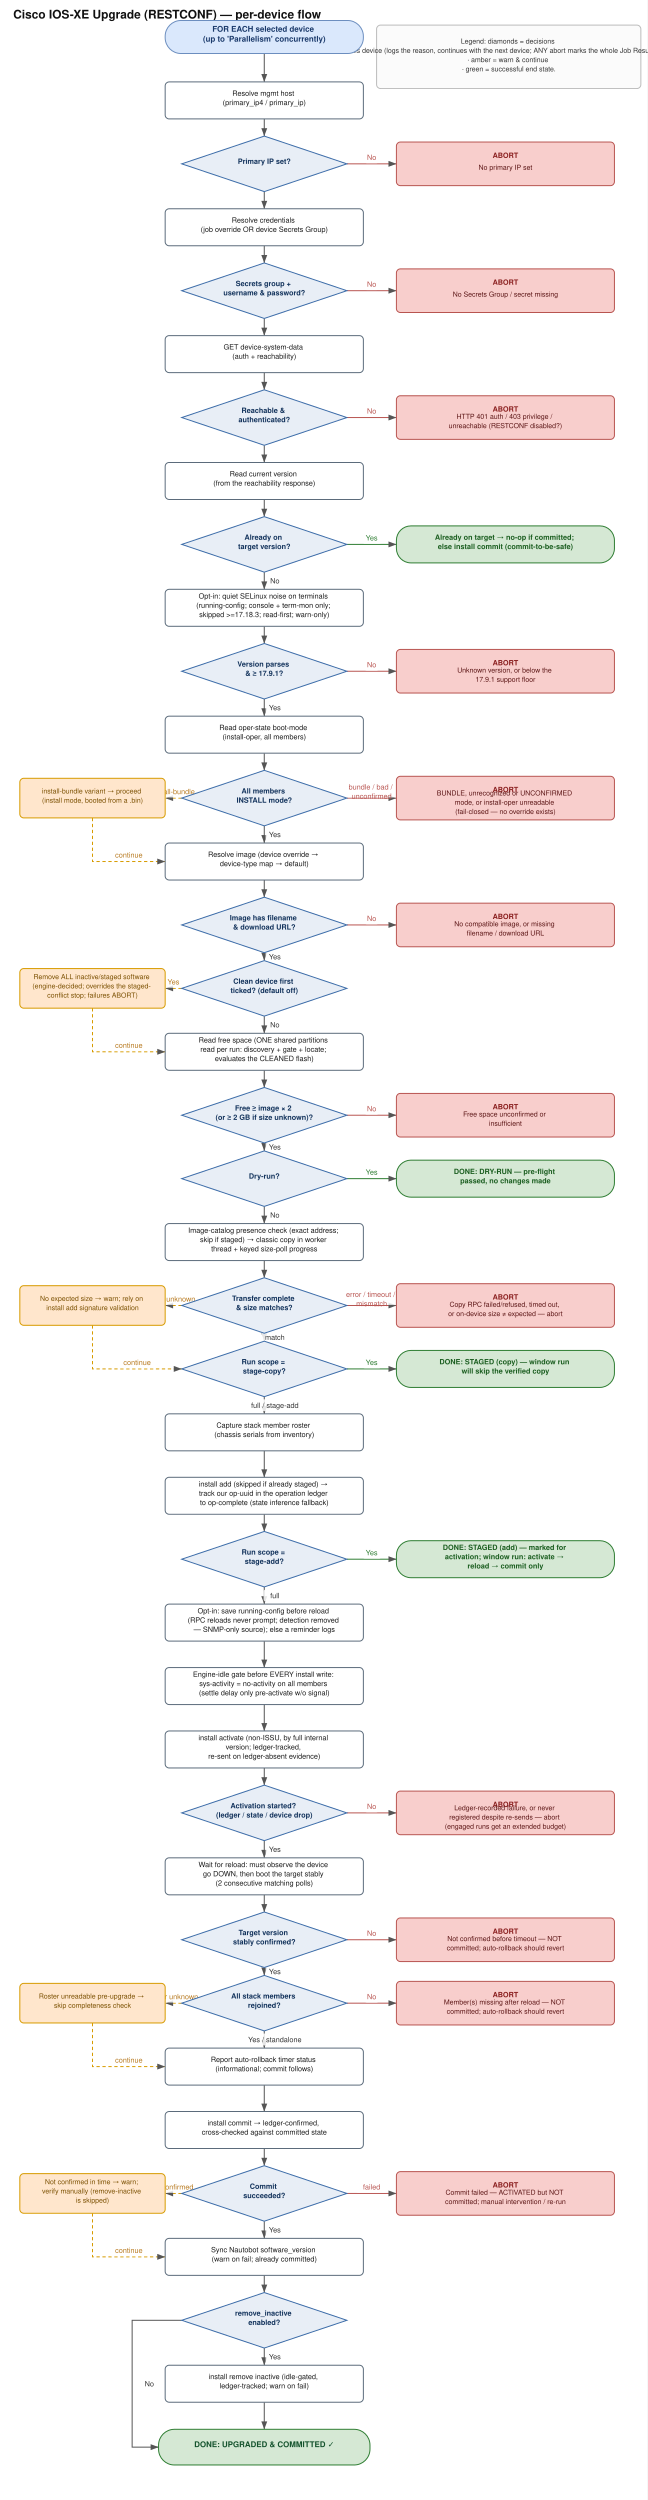
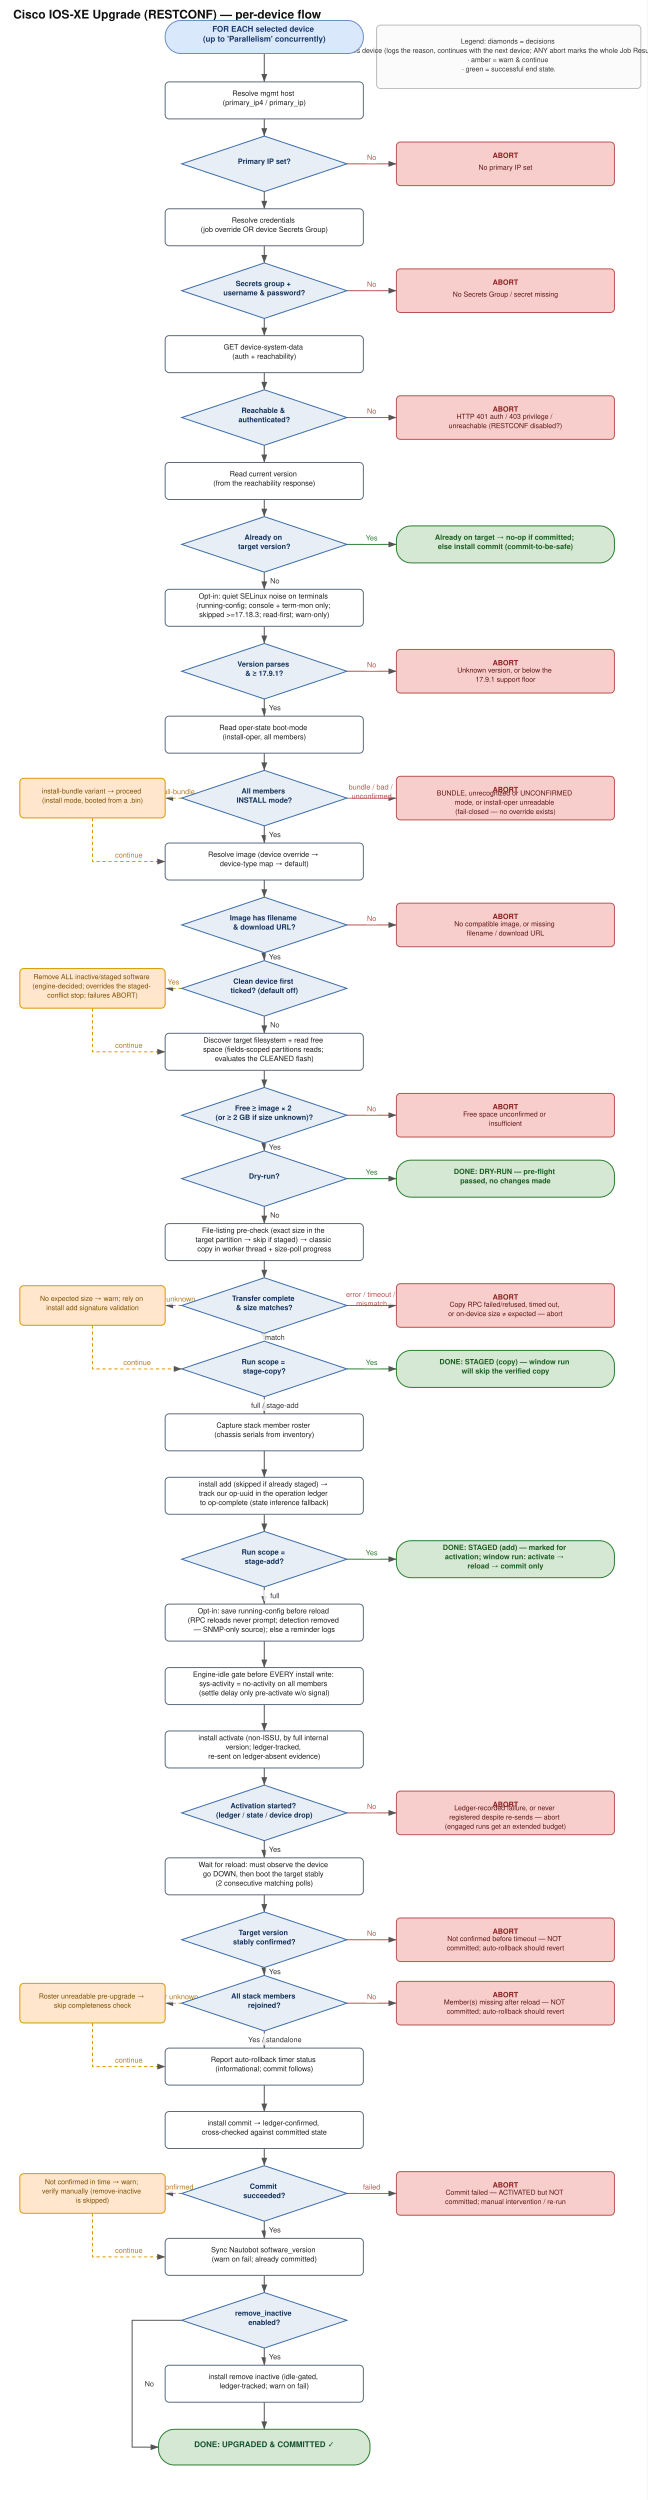
<svg xmlns="http://www.w3.org/2000/svg" viewBox="0 0 980 3784" width="980" height="3784" font-family="Helvetica,Arial,sans-serif">
  <defs>
    <marker id="arrow" markerWidth="10" markerHeight="10" refX="8" refY="3" orient="auto" markerUnits="strokeWidth">
      <path d="M0,0 L8,3 L0,6 z" fill="#555" />
    </marker>
  </defs>
  <rect x="0" y="0" width="980" height="3784" fill="#ffffff" />
  <text x="20" y="28" font-size="18" font-weight="bold" fill="#111">Cisco IOS-XE Upgrade (RESTCONF) — per-device flow</text>
  <rect x="570" y="38" width="400" height="96" rx="6" ry="6" fill="#fbfbfb" stroke="#bbb" stroke-width="1.5" />
  <text x="770" y="66" text-anchor="middle" font-family="Helvetica,Arial,sans-serif" font-size="10.5" fill="#333">
    <tspan x="770" dy="0">Legend:  diamonds = decisions</tspan>
    <tspan x="770" dy="14">· red = ABORT this device (logs the reason, continues with the next device; ANY abort marks the whole Job Result FAILED at the end)</tspan>
    <tspan x="770" dy="14">· amber = warn &amp; continue</tspan>
    <tspan x="770" dy="14">· green = successful end state.</tspan>
  </text>
  <path d="M 400 81 L 400 124" fill="none" stroke="#555" stroke-width="1.5" marker-end="url(#arrow)" />
  <path d="M 400 180 L 400 206" fill="none" stroke="#555" stroke-width="1.5" marker-end="url(#arrow)" />
  <path d="M 400 290 L 400 316" fill="none" stroke="#555" stroke-width="1.5" marker-end="url(#arrow)" />
  <path d="M 400 372 L 400 398" fill="none" stroke="#555" stroke-width="1.5" marker-end="url(#arrow)" />
  <path d="M 400 482 L 400 508" fill="none" stroke="#555" stroke-width="1.5" marker-end="url(#arrow)" />
  <path d="M 400 564 L 400 590" fill="none" stroke="#555" stroke-width="1.5" marker-end="url(#arrow)" />
  <path d="M 400 674 L 400 700" fill="none" stroke="#555" stroke-width="1.5" marker-end="url(#arrow)" />
  <path d="M 400 756 L 400 782" fill="none" stroke="#555" stroke-width="1.5" marker-end="url(#arrow)" />
  <path d="M 400 866 L 400 892" fill="none" stroke="#555" stroke-width="1.5" marker-end="url(#arrow)" />
  <rect x="406" y="870" width="21" height="18" rx="3" fill="#ffffff" fill-opacity="0.85" stroke="none" />
  <text x="416" y="883" text-anchor="middle" font-family="Helvetica,Arial,sans-serif" font-size="11" fill="#333">
    <tspan x="416" dy="0">No</tspan>
  </text>
  <path d="M 400 948 L 400 974" fill="none" stroke="#555" stroke-width="1.5" marker-end="url(#arrow)" />
  <path d="M 400 1058 L 400 1084" fill="none" stroke="#555" stroke-width="1.5" marker-end="url(#arrow)" />
  <rect x="402" y="1062" width="28" height="18" rx="3" fill="#ffffff" fill-opacity="0.85" stroke="none" />
  <text x="416" y="1075" text-anchor="middle" font-family="Helvetica,Arial,sans-serif" font-size="11" fill="#333">
    <tspan x="416" dy="0">Yes</tspan>
  </text>
  <path d="M 400 1140 L 400 1166" fill="none" stroke="#555" stroke-width="1.5" marker-end="url(#arrow)" />
  <path d="M 400 1250 L 400 1276" fill="none" stroke="#555" stroke-width="1.5" marker-end="url(#arrow)" />
  <rect x="402" y="1254" width="28" height="18" rx="3" fill="#ffffff" fill-opacity="0.85" stroke="none" />
  <text x="416" y="1267" text-anchor="middle" font-family="Helvetica,Arial,sans-serif" font-size="11" fill="#333">
    <tspan x="416" dy="0">Yes</tspan>
  </text>
  <path d="M 400 1332 L 400 1358" fill="none" stroke="#555" stroke-width="1.5" marker-end="url(#arrow)" />
  <path d="M 400 1442 L 400 1454" fill="none" stroke="#555" stroke-width="1.5" marker-end="url(#arrow)" />
  <rect x="402" y="1439" width="28" height="18" rx="3" fill="#ffffff" fill-opacity="0.85" stroke="none" />
  <text x="416" y="1452" text-anchor="middle" font-family="Helvetica,Arial,sans-serif" font-size="11" fill="#333">
    <tspan x="416" dy="0">Yes</tspan>
  </text>
  <path d="M 400 1538 L 400 1564" fill="none" stroke="#555" stroke-width="1.5" marker-end="url(#arrow)" />
  <rect x="406" y="1542" width="21" height="18" rx="3" fill="#ffffff" fill-opacity="0.85" stroke="none" />
  <text x="416" y="1555" text-anchor="middle" font-family="Helvetica,Arial,sans-serif" font-size="11" fill="#333">
    <tspan x="416" dy="0">No</tspan>
  </text>
  <path d="M 400 1620 L 400 1646" fill="none" stroke="#555" stroke-width="1.5" marker-end="url(#arrow)" />
  <path d="M 400 1730 L 400 1742" fill="none" stroke="#555" stroke-width="1.5" marker-end="url(#arrow)" />
  <rect x="402" y="1727" width="28" height="18" rx="3" fill="#ffffff" fill-opacity="0.85" stroke="none" />
  <text x="416" y="1740" text-anchor="middle" font-family="Helvetica,Arial,sans-serif" font-size="11" fill="#333">
    <tspan x="416" dy="0">Yes</tspan>
  </text>
  <path d="M 400 1826 L 400 1852" fill="none" stroke="#555" stroke-width="1.5" marker-end="url(#arrow)" />
  <rect x="406" y="1830" width="21" height="18" rx="3" fill="#ffffff" fill-opacity="0.85" stroke="none" />
  <text x="416" y="1843" text-anchor="middle" font-family="Helvetica,Arial,sans-serif" font-size="11" fill="#333">
    <tspan x="416" dy="0">No</tspan>
  </text>
  <path d="M 400 1908 L 400 1934" fill="none" stroke="#555" stroke-width="1.5" marker-end="url(#arrow)" />
  <path d="M 400 2018 L 400 2030" fill="none" stroke="#555" stroke-width="1.5" marker-end="url(#arrow)" />
  <rect x="396" y="2015" width="40" height="18" rx="3" fill="#ffffff" fill-opacity="0.85" stroke="none" />
  <text x="416" y="2028" text-anchor="middle" font-family="Helvetica,Arial,sans-serif" font-size="11" fill="#333">
    <tspan x="416" dy="0">match</tspan>
  </text>
  <path d="M 400 2114 L 400 2140" fill="none" stroke="#555" stroke-width="1.5" marker-end="url(#arrow)" />
  <rect x="360" y="2118" width="112" height="18" rx="3" fill="#ffffff" fill-opacity="0.85" stroke="none" />
  <text x="416" y="2131" text-anchor="middle" font-family="Helvetica,Arial,sans-serif" font-size="11" fill="#333">
    <tspan x="416" dy="0">full / stage-add</tspan>
  </text>
  <path d="M 400 2196 L 400 2236" fill="none" stroke="#555" stroke-width="1.5" marker-end="url(#arrow)" />
  <path d="M 400 2292 L 400 2318" fill="none" stroke="#555" stroke-width="1.5" marker-end="url(#arrow)" />
  <path d="M 400 2402 L 400 2428" fill="none" stroke="#555" stroke-width="1.5" marker-end="url(#arrow)" />
  <rect x="399" y="2406" width="34" height="18" rx="3" fill="#ffffff" fill-opacity="0.85" stroke="none" />
  <text x="416" y="2419" text-anchor="middle" font-family="Helvetica,Arial,sans-serif" font-size="11" fill="#333">
    <tspan x="416" dy="0">full</tspan>
  </text>
  <path d="M 400 2484 L 400 2524" fill="none" stroke="#555" stroke-width="1.5" marker-end="url(#arrow)" />
  <path d="M 400 2580 L 400 2620" fill="none" stroke="#555" stroke-width="1.5" marker-end="url(#arrow)" />
  <path d="M 400 2676 L 400 2702" fill="none" stroke="#555" stroke-width="1.5" marker-end="url(#arrow)" />
  <path d="M 400 2786 L 400 2812" fill="none" stroke="#555" stroke-width="1.5" marker-end="url(#arrow)" />
  <rect x="402" y="2790" width="28" height="18" rx="3" fill="#ffffff" fill-opacity="0.85" stroke="none" />
  <text x="416" y="2803" text-anchor="middle" font-family="Helvetica,Arial,sans-serif" font-size="11" fill="#333">
    <tspan x="416" dy="0">Yes</tspan>
  </text>
  <path d="M 400 2868 L 400 2894" fill="none" stroke="#555" stroke-width="1.5" marker-end="url(#arrow)" />
  <path d="M 400 2978 L 400 2990" fill="none" stroke="#555" stroke-width="1.5" marker-end="url(#arrow)" />
  <rect x="402" y="2975" width="28" height="18" rx="3" fill="#ffffff" fill-opacity="0.85" stroke="none" />
  <text x="416" y="2988" text-anchor="middle" font-family="Helvetica,Arial,sans-serif" font-size="11" fill="#333">
    <tspan x="416" dy="0">Yes</tspan>
  </text>
  <path d="M 400 3074 L 400 3100" fill="none" stroke="#555" stroke-width="1.5" marker-end="url(#arrow)" />
  <rect x="360" y="3078" width="112" height="18" rx="3" fill="#ffffff" fill-opacity="0.85" stroke="none" />
  <text x="416" y="3091" text-anchor="middle" font-family="Helvetica,Arial,sans-serif" font-size="11" fill="#333">
    <tspan x="416" dy="0">Yes / standalone</tspan>
  </text>
  <path d="M 400 3156 L 400 3196" fill="none" stroke="#555" stroke-width="1.5" marker-end="url(#arrow)" />
  <path d="M 400 3252 L 400 3278" fill="none" stroke="#555" stroke-width="1.5" marker-end="url(#arrow)" />
  <path d="M 400 3362 L 400 3388" fill="none" stroke="#555" stroke-width="1.5" marker-end="url(#arrow)" />
  <rect x="402" y="3366" width="28" height="18" rx="3" fill="#ffffff" fill-opacity="0.85" stroke="none" />
  <text x="416" y="3379" text-anchor="middle" font-family="Helvetica,Arial,sans-serif" font-size="11" fill="#333">
    <tspan x="416" dy="0">Yes</tspan>
  </text>
  <path d="M 400 3444 L 400 3470" fill="none" stroke="#555" stroke-width="1.5" marker-end="url(#arrow)" />
  <path d="M 400 3554 L 400 3580" fill="none" stroke="#555" stroke-width="1.5" marker-end="url(#arrow)" />
  <rect x="402" y="3558" width="28" height="18" rx="3" fill="#ffffff" fill-opacity="0.85" stroke="none" />
  <text x="416" y="3571" text-anchor="middle" font-family="Helvetica,Arial,sans-serif" font-size="11" fill="#333">
    <tspan x="416" dy="0">Yes</tspan>
  </text>
  <path d="M 400 3636 L 400 3677" fill="none" stroke="#555" stroke-width="1.5" marker-end="url(#arrow)" />
  <path d="M 275 3512 L 200 3512 L 200 3704 L 240 3704" fill="none" stroke="#555" stroke-width="1.5" marker-end="url(#arrow)" />
  <rect x="216" y="3599" width="21" height="18" rx="3" fill="#ffffff" fill-opacity="0.85" stroke="none" />
  <text x="226" y="3612" text-anchor="middle" font-family="Helvetica,Arial,sans-serif" font-size="11" fill="#333">
    <tspan x="226" dy="0">No</tspan>
  </text>
  <path d="M 525 248 L 600 248" fill="none" stroke="#B85450" stroke-width="1.5" marker-end="url(#arrow)" />
  <rect x="552" y="229" width="21" height="18" rx="3" fill="#ffffff" fill-opacity="0.85" stroke="none" />
  <text x="562.5" y="242" text-anchor="middle" font-family="Helvetica,Arial,sans-serif" font-size="11" fill="#B85450">
    <tspan x="562.5" dy="0">No</tspan>
  </text>
  <rect x="600" y="215" width="330" height="66" rx="6" ry="6" fill="#F8CECC" stroke="#B85450" stroke-width="1.5" />
  <text x="765.0" y="239" text-anchor="middle" font-family="Helvetica,Arial,sans-serif" font-size="11" font-weight="bold" fill="#8a1f1f">
    <tspan x="765.0" dy="0">ABORT</tspan>
  </text>
  <text x="765.0" y="257" text-anchor="middle" font-family="Helvetica,Arial,sans-serif" font-size="10.5" fill="#5b1414">
    <tspan x="765.0" dy="0">No primary IP set</tspan>
  </text>
  <path d="M 525 440 L 600 440" fill="none" stroke="#B85450" stroke-width="1.5" marker-end="url(#arrow)" />
  <rect x="552" y="421" width="21" height="18" rx="3" fill="#ffffff" fill-opacity="0.85" stroke="none" />
  <text x="562.5" y="434" text-anchor="middle" font-family="Helvetica,Arial,sans-serif" font-size="11" fill="#B85450">
    <tspan x="562.5" dy="0">No</tspan>
  </text>
  <rect x="600" y="407" width="330" height="66" rx="6" ry="6" fill="#F8CECC" stroke="#B85450" stroke-width="1.5" />
  <text x="765.0" y="431" text-anchor="middle" font-family="Helvetica,Arial,sans-serif" font-size="11" font-weight="bold" fill="#8a1f1f">
    <tspan x="765.0" dy="0">ABORT</tspan>
  </text>
  <text x="765.0" y="449" text-anchor="middle" font-family="Helvetica,Arial,sans-serif" font-size="10.5" fill="#5b1414">
    <tspan x="765.0" dy="0">No Secrets Group / secret missing</tspan>
  </text>
  <path d="M 525 632 L 600 632" fill="none" stroke="#B85450" stroke-width="1.5" marker-end="url(#arrow)" />
  <rect x="552" y="613" width="21" height="18" rx="3" fill="#ffffff" fill-opacity="0.85" stroke="none" />
  <text x="562.5" y="626" text-anchor="middle" font-family="Helvetica,Arial,sans-serif" font-size="11" fill="#B85450">
    <tspan x="562.5" dy="0">No</tspan>
  </text>
  <rect x="600" y="599" width="330" height="66" rx="6" ry="6" fill="#F8CECC" stroke="#B85450" stroke-width="1.5" />
  <text x="765.0" y="623" text-anchor="middle" font-family="Helvetica,Arial,sans-serif" font-size="11" font-weight="bold" fill="#8a1f1f">
    <tspan x="765.0" dy="0">ABORT</tspan>
  </text>
  <text x="765.0" y="634" text-anchor="middle" font-family="Helvetica,Arial,sans-serif" font-size="10.5" fill="#5b1414">
    <tspan x="765.0" dy="0">HTTP 401 auth / 403 privilege /</tspan>
    <tspan x="765.0" dy="14">unreachable (RESTCONF disabled?)</tspan>
  </text>
  <path d="M 525 824 L 600 824" fill="none" stroke="#2E7D32" stroke-width="1.5" marker-end="url(#arrow)" />
  <rect x="549" y="805" width="28" height="18" rx="3" fill="#ffffff" fill-opacity="0.85" stroke="none" />
  <text x="562.5" y="818" text-anchor="middle" font-family="Helvetica,Arial,sans-serif" font-size="11" fill="#2E7D32">
    <tspan x="562.5" dy="0">Yes</tspan>
  </text>
  <rect x="600" y="796" width="330" height="56" rx="22" ry="22" fill="#D5E8D4" stroke="#2E7D32" stroke-width="1.5" />
  <text x="765.0" y="817" text-anchor="middle" font-family="Helvetica,Arial,sans-serif" font-size="11" font-weight="bold" fill="#1b5e20">
    <tspan x="765.0" dy="0">Already on target → no-op if committed;</tspan>
    <tspan x="765.0" dy="14">else install commit (commit-to-be-safe)</tspan>
  </text>
  <path d="M 525 1016 L 600 1016" fill="none" stroke="#B85450" stroke-width="1.5" marker-end="url(#arrow)" />
  <rect x="552" y="997" width="21" height="18" rx="3" fill="#ffffff" fill-opacity="0.85" stroke="none" />
  <text x="562.5" y="1010" text-anchor="middle" font-family="Helvetica,Arial,sans-serif" font-size="11" fill="#B85450">
    <tspan x="562.5" dy="0">No</tspan>
  </text>
  <rect x="600" y="983" width="330" height="66" rx="6" ry="6" fill="#F8CECC" stroke="#B85450" stroke-width="1.5" />
  <text x="765.0" y="1007" text-anchor="middle" font-family="Helvetica,Arial,sans-serif" font-size="11" font-weight="bold" fill="#8a1f1f">
    <tspan x="765.0" dy="0">ABORT</tspan>
  </text>
  <text x="765.0" y="1018" text-anchor="middle" font-family="Helvetica,Arial,sans-serif" font-size="10.5" fill="#5b1414">
    <tspan x="765.0" dy="0">Unknown version, or below the</tspan>
    <tspan x="765.0" dy="14">17.9.1 support floor</tspan>
  </text>
  <path d="M 525 1208 L 600 1208" fill="none" stroke="#B85450" stroke-width="1.5" marker-end="url(#arrow)" />
  <rect x="474" y="1189" width="177" height="18" rx="3" fill="#ffffff" fill-opacity="0.85" stroke="none" />
  <text x="562.5" y="1195" text-anchor="middle" font-family="Helvetica,Arial,sans-serif" font-size="11" fill="#B85450">
    <tspan x="562.5" dy="0">bundle / bad /</tspan>
    <tspan x="562.5" dy="14">unconfirmed</tspan>
  </text>
  <rect x="600" y="1175" width="330" height="66" rx="6" ry="6" fill="#F8CECC" stroke="#B85450" stroke-width="1.5" />
  <text x="765.0" y="1199" text-anchor="middle" font-family="Helvetica,Arial,sans-serif" font-size="11" font-weight="bold" fill="#8a1f1f">
    <tspan x="765.0" dy="0">ABORT</tspan>
  </text>
  <text x="765.0" y="1204" text-anchor="middle" font-family="Helvetica,Arial,sans-serif" font-size="10.5" fill="#5b1414">
    <tspan x="765.0" dy="0">BUNDLE, unrecognized or UNCONFIRMED</tspan>
    <tspan x="765.0" dy="14">mode, or install-oper unreadable</tspan>
    <tspan x="765.0" dy="14">(fail-closed — no override exists)</tspan>
  </text>
  <path d="M 275 1208 L 250 1208" fill="none" stroke="#D79B00" stroke-width="1.5" stroke-dasharray="5,4" marker-end="url(#arrow)" />
  <rect x="213" y="1189" width="99" height="18" rx="3" fill="#ffffff" fill-opacity="0.85" stroke="none" />
  <text x="262.5" y="1202" text-anchor="middle" font-family="Helvetica,Arial,sans-serif" font-size="11" fill="#B7791f">
    <tspan x="262.5" dy="0">install-bundle</tspan>
  </text>
  <rect x="30" y="1178" width="220" height="60" rx="6" ry="6" fill="#FFE6CC" stroke="#D79B00" stroke-width="1.5" />
  <text x="140.0" y="1201" text-anchor="middle" font-family="Helvetica,Arial,sans-serif" font-size="10.5" fill="#7a4f00">
    <tspan x="140.0" dy="0">install-bundle variant → proceed</tspan>
    <tspan x="140.0" dy="14">(install mode, booted from a .bin)</tspan>
  </text>
  <path d="M 140 1238 L 140 1304 L 250 1304" fill="none" stroke="#D79B00" stroke-width="1.5" stroke-dasharray="5,4" marker-end="url(#arrow)" />
  <rect x="165" y="1285" width="60" height="18" rx="3" fill="#ffffff" fill-opacity="0.85" stroke="none" />
  <text x="195.0" y="1298" text-anchor="middle" font-family="Helvetica,Arial,sans-serif" font-size="11" fill="#B7791f">
    <tspan x="195.0" dy="0">continue</tspan>
  </text>
  <path d="M 525 1400 L 600 1400" fill="none" stroke="#B85450" stroke-width="1.5" marker-end="url(#arrow)" />
  <rect x="552" y="1381" width="21" height="18" rx="3" fill="#ffffff" fill-opacity="0.85" stroke="none" />
  <text x="562.5" y="1394" text-anchor="middle" font-family="Helvetica,Arial,sans-serif" font-size="11" fill="#B85450">
    <tspan x="562.5" dy="0">No</tspan>
  </text>
  <rect x="600" y="1367" width="330" height="66" rx="6" ry="6" fill="#F8CECC" stroke="#B85450" stroke-width="1.5" />
  <text x="765.0" y="1391" text-anchor="middle" font-family="Helvetica,Arial,sans-serif" font-size="11" font-weight="bold" fill="#8a1f1f">
    <tspan x="765.0" dy="0">ABORT</tspan>
  </text>
  <text x="765.0" y="1402" text-anchor="middle" font-family="Helvetica,Arial,sans-serif" font-size="10.5" fill="#5b1414">
    <tspan x="765.0" dy="0">No compatible image, or missing</tspan>
    <tspan x="765.0" dy="14">filename / download URL</tspan>
  </text>
  <path d="M 275 1496 L 250 1496" fill="none" stroke="#D79B00" stroke-width="1.5" stroke-dasharray="5,4" marker-end="url(#arrow)" />
  <rect x="249" y="1477" width="28" height="18" rx="3" fill="#ffffff" fill-opacity="0.85" stroke="none" />
  <text x="262.5" y="1490" text-anchor="middle" font-family="Helvetica,Arial,sans-serif" font-size="11" fill="#B7791f">
    <tspan x="262.5" dy="0">Yes</tspan>
  </text>
  <rect x="30" y="1466" width="220" height="60" rx="6" ry="6" fill="#FFE6CC" stroke="#D79B00" stroke-width="1.5" />
  <text x="140.0" y="1482" text-anchor="middle" font-family="Helvetica,Arial,sans-serif" font-size="10.5" fill="#7a4f00">
    <tspan x="140.0" dy="0">Remove ALL inactive/staged software</tspan>
    <tspan x="140.0" dy="14">(engine-decided; overrides the staged-</tspan>
    <tspan x="140.0" dy="14">conflict stop; failures ABORT)</tspan>
  </text>
  <path d="M 140 1526 L 140 1592 L 250 1592" fill="none" stroke="#D79B00" stroke-width="1.5" stroke-dasharray="5,4" marker-end="url(#arrow)" />
  <rect x="165" y="1573" width="60" height="18" rx="3" fill="#ffffff" fill-opacity="0.85" stroke="none" />
  <text x="195.0" y="1586" text-anchor="middle" font-family="Helvetica,Arial,sans-serif" font-size="11" fill="#B7791f">
    <tspan x="195.0" dy="0">continue</tspan>
  </text>
  <path d="M 525 1688 L 600 1688" fill="none" stroke="#B85450" stroke-width="1.5" marker-end="url(#arrow)" />
  <rect x="552" y="1669" width="21" height="18" rx="3" fill="#ffffff" fill-opacity="0.85" stroke="none" />
  <text x="562.5" y="1682" text-anchor="middle" font-family="Helvetica,Arial,sans-serif" font-size="11" fill="#B85450">
    <tspan x="562.5" dy="0">No</tspan>
  </text>
  <rect x="600" y="1655" width="330" height="66" rx="6" ry="6" fill="#F8CECC" stroke="#B85450" stroke-width="1.5" />
  <text x="765.0" y="1679" text-anchor="middle" font-family="Helvetica,Arial,sans-serif" font-size="11" font-weight="bold" fill="#8a1f1f">
    <tspan x="765.0" dy="0">ABORT</tspan>
  </text>
  <text x="765.0" y="1690" text-anchor="middle" font-family="Helvetica,Arial,sans-serif" font-size="10.5" fill="#5b1414">
    <tspan x="765.0" dy="0">Free space unconfirmed or</tspan>
    <tspan x="765.0" dy="14">insufficient</tspan>
  </text>
  <path d="M 525 1784 L 600 1784" fill="none" stroke="#2E7D32" stroke-width="1.5" marker-end="url(#arrow)" />
  <rect x="549" y="1765" width="28" height="18" rx="3" fill="#ffffff" fill-opacity="0.85" stroke="none" />
  <text x="562.5" y="1778" text-anchor="middle" font-family="Helvetica,Arial,sans-serif" font-size="11" fill="#2E7D32">
    <tspan x="562.5" dy="0">Yes</tspan>
  </text>
  <rect x="600" y="1756" width="330" height="56" rx="22" ry="22" fill="#D5E8D4" stroke="#2E7D32" stroke-width="1.5" />
  <text x="765.0" y="1777" text-anchor="middle" font-family="Helvetica,Arial,sans-serif" font-size="11" font-weight="bold" fill="#1b5e20">
    <tspan x="765.0" dy="0">DONE: DRY-RUN — pre-flight</tspan>
    <tspan x="765.0" dy="14">passed, no changes made</tspan>
  </text>
  <path d="M 525 1976 L 600 1976" fill="none" stroke="#B85450" stroke-width="1.5" marker-end="url(#arrow)" />
  <rect x="474" y="1957" width="177" height="18" rx="3" fill="#ffffff" fill-opacity="0.85" stroke="none" />
  <text x="562.5" y="1963" text-anchor="middle" font-family="Helvetica,Arial,sans-serif" font-size="11" fill="#B85450">
    <tspan x="562.5" dy="0">error / timeout /</tspan>
    <tspan x="562.5" dy="14">mismatch</tspan>
  </text>
  <rect x="600" y="1943" width="330" height="66" rx="6" ry="6" fill="#F8CECC" stroke="#B85450" stroke-width="1.5" />
  <text x="765.0" y="1967" text-anchor="middle" font-family="Helvetica,Arial,sans-serif" font-size="11" font-weight="bold" fill="#8a1f1f">
    <tspan x="765.0" dy="0">ABORT</tspan>
  </text>
  <text x="765.0" y="1978" text-anchor="middle" font-family="Helvetica,Arial,sans-serif" font-size="10.5" fill="#5b1414">
    <tspan x="765.0" dy="0">Copy RPC failed/refused, timed out,</tspan>
    <tspan x="765.0" dy="14">or on-device size ≠ expected — abort</tspan>
  </text>
  <path d="M 275 1976 L 250 1976" fill="none" stroke="#D79B00" stroke-width="1.5" stroke-dasharray="5,4" marker-end="url(#arrow)" />
  <rect x="220" y="1957" width="86" height="18" rx="3" fill="#ffffff" fill-opacity="0.85" stroke="none" />
  <text x="262.5" y="1970" text-anchor="middle" font-family="Helvetica,Arial,sans-serif" font-size="11" fill="#B7791f">
    <tspan x="262.5" dy="0">size unknown</tspan>
  </text>
  <rect x="30" y="1946" width="220" height="60" rx="6" ry="6" fill="#FFE6CC" stroke="#D79B00" stroke-width="1.5" />
  <text x="140.0" y="1969" text-anchor="middle" font-family="Helvetica,Arial,sans-serif" font-size="10.5" fill="#7a4f00">
    <tspan x="140.0" dy="0">No expected size → warn; rely on</tspan>
    <tspan x="140.0" dy="14">install add signature validation</tspan>
  </text>
  <path d="M 140 2006 L 140 2072 L 275 2072" fill="none" stroke="#D79B00" stroke-width="1.5" stroke-dasharray="5,4" marker-end="url(#arrow)" />
  <rect x="178" y="2053" width="60" height="18" rx="3" fill="#ffffff" fill-opacity="0.85" stroke="none" />
  <text x="207.5" y="2066" text-anchor="middle" font-family="Helvetica,Arial,sans-serif" font-size="11" fill="#B7791f">
    <tspan x="207.5" dy="0">continue</tspan>
  </text>
  <path d="M 525 2072 L 600 2072" fill="none" stroke="#2E7D32" stroke-width="1.5" marker-end="url(#arrow)" />
  <rect x="549" y="2053" width="28" height="18" rx="3" fill="#ffffff" fill-opacity="0.85" stroke="none" />
  <text x="562.5" y="2066" text-anchor="middle" font-family="Helvetica,Arial,sans-serif" font-size="11" fill="#2E7D32">
    <tspan x="562.5" dy="0">Yes</tspan>
  </text>
  <rect x="600" y="2044" width="330" height="56" rx="22" ry="22" fill="#D5E8D4" stroke="#2E7D32" stroke-width="1.5" />
  <text x="765.0" y="2065" text-anchor="middle" font-family="Helvetica,Arial,sans-serif" font-size="11" font-weight="bold" fill="#1b5e20">
    <tspan x="765.0" dy="0">DONE: STAGED (copy) — window run</tspan>
    <tspan x="765.0" dy="14">will skip the verified copy</tspan>
  </text>
  <path d="M 525 2360 L 600 2360" fill="none" stroke="#2E7D32" stroke-width="1.5" marker-end="url(#arrow)" />
  <rect x="549" y="2341" width="28" height="18" rx="3" fill="#ffffff" fill-opacity="0.85" stroke="none" />
  <text x="562.5" y="2354" text-anchor="middle" font-family="Helvetica,Arial,sans-serif" font-size="11" fill="#2E7D32">
    <tspan x="562.5" dy="0">Yes</tspan>
  </text>
  <rect x="600" y="2332" width="330" height="56" rx="22" ry="22" fill="#D5E8D4" stroke="#2E7D32" stroke-width="1.5" />
  <text x="765.0" y="2346" text-anchor="middle" font-family="Helvetica,Arial,sans-serif" font-size="11" font-weight="bold" fill="#1b5e20">
    <tspan x="765.0" dy="0">DONE: STAGED (add) — marked for</tspan>
    <tspan x="765.0" dy="14">activation; window run: activate →</tspan>
    <tspan x="765.0" dy="14">reload → commit only</tspan>
  </text>
  <path d="M 525 2744 L 600 2744" fill="none" stroke="#B85450" stroke-width="1.5" marker-end="url(#arrow)" />
  <rect x="552" y="2725" width="21" height="18" rx="3" fill="#ffffff" fill-opacity="0.85" stroke="none" />
  <text x="562.5" y="2738" text-anchor="middle" font-family="Helvetica,Arial,sans-serif" font-size="11" fill="#B85450">
    <tspan x="562.5" dy="0">No</tspan>
  </text>
  <rect x="600" y="2711" width="330" height="66" rx="6" ry="6" fill="#F8CECC" stroke="#B85450" stroke-width="1.5" />
  <text x="765.0" y="2735" text-anchor="middle" font-family="Helvetica,Arial,sans-serif" font-size="11" font-weight="bold" fill="#8a1f1f">
    <tspan x="765.0" dy="0">ABORT</tspan>
  </text>
  <text x="765.0" y="2740" text-anchor="middle" font-family="Helvetica,Arial,sans-serif" font-size="10.5" fill="#5b1414">
    <tspan x="765.0" dy="0">Ledger-recorded failure, or never</tspan>
    <tspan x="765.0" dy="14">registered despite re-sends — abort</tspan>
    <tspan x="765.0" dy="14">(engaged runs get an extended budget)</tspan>
  </text>
  <path d="M 525 2936 L 600 2936" fill="none" stroke="#B85450" stroke-width="1.5" marker-end="url(#arrow)" />
  <rect x="552" y="2917" width="21" height="18" rx="3" fill="#ffffff" fill-opacity="0.85" stroke="none" />
  <text x="562.5" y="2930" text-anchor="middle" font-family="Helvetica,Arial,sans-serif" font-size="11" fill="#B85450">
    <tspan x="562.5" dy="0">No</tspan>
  </text>
  <rect x="600" y="2903" width="330" height="66" rx="6" ry="6" fill="#F8CECC" stroke="#B85450" stroke-width="1.5" />
  <text x="765.0" y="2927" text-anchor="middle" font-family="Helvetica,Arial,sans-serif" font-size="11" font-weight="bold" fill="#8a1f1f">
    <tspan x="765.0" dy="0">ABORT</tspan>
  </text>
  <text x="765.0" y="2938" text-anchor="middle" font-family="Helvetica,Arial,sans-serif" font-size="10.5" fill="#5b1414">
    <tspan x="765.0" dy="0">Not confirmed before timeout — NOT</tspan>
    <tspan x="765.0" dy="14">committed; auto-rollback should revert</tspan>
  </text>
  <path d="M 525 3032 L 600 3032" fill="none" stroke="#B85450" stroke-width="1.5" marker-end="url(#arrow)" />
  <rect x="552" y="3013" width="21" height="18" rx="3" fill="#ffffff" fill-opacity="0.85" stroke="none" />
  <text x="562.5" y="3026" text-anchor="middle" font-family="Helvetica,Arial,sans-serif" font-size="11" fill="#B85450">
    <tspan x="562.5" dy="0">No</tspan>
  </text>
  <rect x="600" y="2999" width="330" height="66" rx="6" ry="6" fill="#F8CECC" stroke="#B85450" stroke-width="1.5" />
  <text x="765.0" y="3023" text-anchor="middle" font-family="Helvetica,Arial,sans-serif" font-size="11" font-weight="bold" fill="#8a1f1f">
    <tspan x="765.0" dy="0">ABORT</tspan>
  </text>
  <text x="765.0" y="3034" text-anchor="middle" font-family="Helvetica,Arial,sans-serif" font-size="10.5" fill="#5b1414">
    <tspan x="765.0" dy="0">Member(s) missing after reload — NOT</tspan>
    <tspan x="765.0" dy="14">committed; auto-rollback should revert</tspan>
  </text>
  <path d="M 275 3032 L 250 3032" fill="none" stroke="#D79B00" stroke-width="1.5" stroke-dasharray="5,4" marker-end="url(#arrow)" />
  <rect x="213" y="3013" width="99" height="18" rx="3" fill="#ffffff" fill-opacity="0.85" stroke="none" />
  <text x="262.5" y="3026" text-anchor="middle" font-family="Helvetica,Arial,sans-serif" font-size="11" fill="#B7791f">
    <tspan x="262.5" dy="0">roster unknown</tspan>
  </text>
  <rect x="30" y="3002" width="220" height="60" rx="6" ry="6" fill="#FFE6CC" stroke="#D79B00" stroke-width="1.5" />
  <text x="140.0" y="3025" text-anchor="middle" font-family="Helvetica,Arial,sans-serif" font-size="10.5" fill="#7a4f00">
    <tspan x="140.0" dy="0">Roster unreadable pre-upgrade →</tspan>
    <tspan x="140.0" dy="14">skip completeness check</tspan>
  </text>
  <path d="M 140 3062 L 140 3128 L 250 3128" fill="none" stroke="#D79B00" stroke-width="1.5" stroke-dasharray="5,4" marker-end="url(#arrow)" />
  <rect x="165" y="3109" width="60" height="18" rx="3" fill="#ffffff" fill-opacity="0.85" stroke="none" />
  <text x="195.0" y="3122" text-anchor="middle" font-family="Helvetica,Arial,sans-serif" font-size="11" fill="#B7791f">
    <tspan x="195.0" dy="0">continue</tspan>
  </text>
  <path d="M 525 3320 L 600 3320" fill="none" stroke="#B85450" stroke-width="1.5" marker-end="url(#arrow)" />
  <rect x="539" y="3301" width="47" height="18" rx="3" fill="#ffffff" fill-opacity="0.85" stroke="none" />
  <text x="562.5" y="3314" text-anchor="middle" font-family="Helvetica,Arial,sans-serif" font-size="11" fill="#B85450">
    <tspan x="562.5" dy="0">failed</tspan>
  </text>
  <rect x="600" y="3287" width="330" height="66" rx="6" ry="6" fill="#F8CECC" stroke="#B85450" stroke-width="1.5" />
  <text x="765.0" y="3311" text-anchor="middle" font-family="Helvetica,Arial,sans-serif" font-size="11" font-weight="bold" fill="#8a1f1f">
    <tspan x="765.0" dy="0">ABORT</tspan>
  </text>
  <text x="765.0" y="3322" text-anchor="middle" font-family="Helvetica,Arial,sans-serif" font-size="10.5" fill="#5b1414">
    <tspan x="765.0" dy="0">Commit failed — ACTIVATED but NOT</tspan>
    <tspan x="765.0" dy="14">committed; manual intervention / re-run</tspan>
  </text>
  <path d="M 275 3320 L 250 3320" fill="none" stroke="#D79B00" stroke-width="1.5" stroke-dasharray="5,4" marker-end="url(#arrow)" />
  <rect x="223" y="3301" width="80" height="18" rx="3" fill="#ffffff" fill-opacity="0.85" stroke="none" />
  <text x="262.5" y="3314" text-anchor="middle" font-family="Helvetica,Arial,sans-serif" font-size="11" fill="#B7791f">
    <tspan x="262.5" dy="0">unconfirmed</tspan>
  </text>
  <rect x="30" y="3290" width="220" height="60" rx="6" ry="6" fill="#FFE6CC" stroke="#D79B00" stroke-width="1.5" />
  <text x="140.0" y="3306" text-anchor="middle" font-family="Helvetica,Arial,sans-serif" font-size="10.5" fill="#7a4f00">
    <tspan x="140.0" dy="0">Not confirmed in time → warn;</tspan>
    <tspan x="140.0" dy="14">verify manually (remove-inactive</tspan>
    <tspan x="140.0" dy="14">is skipped)</tspan>
  </text>
  <path d="M 140 3350 L 140 3416 L 250 3416" fill="none" stroke="#D79B00" stroke-width="1.5" stroke-dasharray="5,4" marker-end="url(#arrow)" />
  <rect x="165" y="3397" width="60" height="18" rx="3" fill="#ffffff" fill-opacity="0.85" stroke="none" />
  <text x="195.0" y="3410" text-anchor="middle" font-family="Helvetica,Arial,sans-serif" font-size="11" fill="#B7791f">
    <tspan x="195.0" dy="0">continue</tspan>
  </text>
  <rect x="250" y="31" width="300" height="50" rx="24" ry="24" fill="#DAE8FC" stroke="#6C8EBF" stroke-width="1.5" />
  <text x="400" y="48" text-anchor="middle" font-family="Helvetica,Arial,sans-serif" font-size="12" font-weight="bold" fill="#1b3a6b">
    <tspan x="400" dy="0">FOR EACH selected device</tspan>
    <tspan x="400" dy="15">(up to 'Parallelism' concurrently)</tspan>
  </text>
  <rect x="250" y="124" width="300" height="56" rx="6" ry="6" fill="#FFFFFF" stroke="#5B6B7B" stroke-width="1.5" />
  <text x="400" y="145" text-anchor="middle" font-family="Helvetica,Arial,sans-serif" font-size="11" fill="#1a1a1a">
    <tspan x="400" dy="0">Resolve mgmt host</tspan>
    <tspan x="400" dy="14">(primary_ip4 / primary_ip)</tspan>
  </text>
  <polygon points="400,206.0 525.0,248 400,290.0 275.0,248" fill="#E8EEF6" stroke="#3C6CA8" stroke-width="1.5" />
  <text x="400" y="248" text-anchor="middle" font-family="Helvetica,Arial,sans-serif" font-size="11" font-weight="bold" fill="#13335c">
    <tspan x="400" dy="0">Primary IP set?</tspan>
  </text>
  <rect x="250" y="316" width="300" height="56" rx="6" ry="6" fill="#FFFFFF" stroke="#5B6B7B" stroke-width="1.5" />
  <text x="400" y="337" text-anchor="middle" font-family="Helvetica,Arial,sans-serif" font-size="11" fill="#1a1a1a">
    <tspan x="400" dy="0">Resolve credentials</tspan>
    <tspan x="400" dy="14">(job override OR device Secrets Group)</tspan>
  </text>
  <polygon points="400,398.0 525.0,440 400,482.0 275.0,440" fill="#E8EEF6" stroke="#3C6CA8" stroke-width="1.5" />
  <text x="400" y="433" text-anchor="middle" font-family="Helvetica,Arial,sans-serif" font-size="11" font-weight="bold" fill="#13335c">
    <tspan x="400" dy="0">Secrets group +</tspan>
    <tspan x="400" dy="14">username &amp; password?</tspan>
  </text>
  <rect x="250" y="508" width="300" height="56" rx="6" ry="6" fill="#FFFFFF" stroke="#5B6B7B" stroke-width="1.5" />
  <text x="400" y="529" text-anchor="middle" font-family="Helvetica,Arial,sans-serif" font-size="11" fill="#1a1a1a">
    <tspan x="400" dy="0">GET device-system-data</tspan>
    <tspan x="400" dy="14">(auth + reachability)</tspan>
  </text>
  <polygon points="400,590.0 525.0,632 400,674.0 275.0,632" fill="#E8EEF6" stroke="#3C6CA8" stroke-width="1.5" />
  <text x="400" y="625" text-anchor="middle" font-family="Helvetica,Arial,sans-serif" font-size="11" font-weight="bold" fill="#13335c">
    <tspan x="400" dy="0">Reachable &amp;</tspan>
    <tspan x="400" dy="14">authenticated?</tspan>
  </text>
  <rect x="250" y="700" width="300" height="56" rx="6" ry="6" fill="#FFFFFF" stroke="#5B6B7B" stroke-width="1.5" />
  <text x="400" y="721" text-anchor="middle" font-family="Helvetica,Arial,sans-serif" font-size="11" fill="#1a1a1a">
    <tspan x="400" dy="0">Read current version</tspan>
    <tspan x="400" dy="14">(from the reachability response)</tspan>
  </text>
  <polygon points="400,782.0 525.0,824 400,866.0 275.0,824" fill="#E8EEF6" stroke="#3C6CA8" stroke-width="1.5" />
  <text x="400" y="817" text-anchor="middle" font-family="Helvetica,Arial,sans-serif" font-size="11" font-weight="bold" fill="#13335c">
    <tspan x="400" dy="0">Already on</tspan>
    <tspan x="400" dy="14">target version?</tspan>
  </text>
  <rect x="250" y="892" width="300" height="56" rx="6" ry="6" fill="#FFFFFF" stroke="#5B6B7B" stroke-width="1.5" />
  <text x="400" y="906" text-anchor="middle" font-family="Helvetica,Arial,sans-serif" font-size="11" fill="#1a1a1a">
    <tspan x="400" dy="0">Opt-in: quiet SELinux noise on terminals</tspan>
    <tspan x="400" dy="14">(running-config; console + term-mon only;</tspan>
    <tspan x="400" dy="14">skipped &gt;=17.18.3; read-first; warn-only)</tspan>
  </text>
  <polygon points="400,974.0 525.0,1016 400,1058.0 275.0,1016" fill="#E8EEF6" stroke="#3C6CA8" stroke-width="1.5" />
  <text x="400" y="1009" text-anchor="middle" font-family="Helvetica,Arial,sans-serif" font-size="11" font-weight="bold" fill="#13335c">
    <tspan x="400" dy="0">Version parses</tspan>
    <tspan x="400" dy="14">&amp; ≥ 17.9.1?</tspan>
  </text>
  <rect x="250" y="1084" width="300" height="56" rx="6" ry="6" fill="#FFFFFF" stroke="#5B6B7B" stroke-width="1.5" />
  <text x="400" y="1105" text-anchor="middle" font-family="Helvetica,Arial,sans-serif" font-size="11" fill="#1a1a1a">
    <tspan x="400" dy="0">Read oper-state boot-mode</tspan>
    <tspan x="400" dy="14">(install-oper, all members)</tspan>
  </text>
  <polygon points="400,1166.0 525.0,1208 400,1250.0 275.0,1208" fill="#E8EEF6" stroke="#3C6CA8" stroke-width="1.5" />
  <text x="400" y="1201" text-anchor="middle" font-family="Helvetica,Arial,sans-serif" font-size="11" font-weight="bold" fill="#13335c">
    <tspan x="400" dy="0">All members</tspan>
    <tspan x="400" dy="14">INSTALL mode?</tspan>
  </text>
  <rect x="250" y="1276" width="300" height="56" rx="6" ry="6" fill="#FFFFFF" stroke="#5B6B7B" stroke-width="1.5" />
  <text x="400" y="1297" text-anchor="middle" font-family="Helvetica,Arial,sans-serif" font-size="11" fill="#1a1a1a">
    <tspan x="400" dy="0">Resolve image (device override →</tspan>
    <tspan x="400" dy="14">device-type map → default)</tspan>
  </text>
  <polygon points="400,1358.0 525.0,1400 400,1442.0 275.0,1400" fill="#E8EEF6" stroke="#3C6CA8" stroke-width="1.5" />
  <text x="400" y="1393" text-anchor="middle" font-family="Helvetica,Arial,sans-serif" font-size="11" font-weight="bold" fill="#13335c">
    <tspan x="400" dy="0">Image has filename</tspan>
    <tspan x="400" dy="14">&amp; download URL?</tspan>
  </text>
  <polygon points="400,1454.0 525.0,1496 400,1538.0 275.0,1496" fill="#E8EEF6" stroke="#3C6CA8" stroke-width="1.5" />
  <text x="400" y="1489" text-anchor="middle" font-family="Helvetica,Arial,sans-serif" font-size="11" font-weight="bold" fill="#13335c">
    <tspan x="400" dy="0">Clean device first</tspan>
    <tspan x="400" dy="14">ticked? (default off)</tspan>
  </text>
  <rect x="250" y="1564" width="300" height="56" rx="6" ry="6" fill="#FFFFFF" stroke="#5B6B7B" stroke-width="1.5" />
  <text x="400" y="1578" text-anchor="middle" font-family="Helvetica,Arial,sans-serif" font-size="11" fill="#1a1a1a">
-     <tspan x="400" dy="0">Read free space (ONE shared partitions</tspan>
-     <tspan x="400" dy="14">read per run: discovery + gate + locate;</tspan>
+     <tspan x="400" dy="0">Discover target filesystem + read free</tspan>
+     <tspan x="400" dy="14">space (fields-scoped partitions reads;</tspan>
    <tspan x="400" dy="14">evaluates the CLEANED flash)</tspan>
  </text>
  <polygon points="400,1646.0 525.0,1688 400,1730.0 275.0,1688" fill="#E8EEF6" stroke="#3C6CA8" stroke-width="1.5" />
  <text x="400" y="1681" text-anchor="middle" font-family="Helvetica,Arial,sans-serif" font-size="11" font-weight="bold" fill="#13335c">
    <tspan x="400" dy="0">Free ≥ image × 2</tspan>
    <tspan x="400" dy="14">(or ≥ 2 GB if size unknown)?</tspan>
  </text>
  <polygon points="400,1742.0 525.0,1784 400,1826.0 275.0,1784" fill="#E8EEF6" stroke="#3C6CA8" stroke-width="1.5" />
  <text x="400" y="1784" text-anchor="middle" font-family="Helvetica,Arial,sans-serif" font-size="11" font-weight="bold" fill="#13335c">
    <tspan x="400" dy="0">Dry-run?</tspan>
  </text>
  <rect x="250" y="1852" width="300" height="56" rx="6" ry="6" fill="#FFFFFF" stroke="#5B6B7B" stroke-width="1.5" />
  <text x="400" y="1866" text-anchor="middle" font-family="Helvetica,Arial,sans-serif" font-size="11" fill="#1a1a1a">
-     <tspan x="400" dy="0">Image-catalog presence check (exact address;</tspan>
-     <tspan x="400" dy="14">skip if staged) → classic copy in worker</tspan>
-     <tspan x="400" dy="14">thread + keyed size-poll progress</tspan>
+     <tspan x="400" dy="0">File-listing pre-check (exact size in the</tspan>
+     <tspan x="400" dy="14">target partition → skip if staged) → classic</tspan>
+     <tspan x="400" dy="14">copy in worker thread + size-poll progress</tspan>
  </text>
  <polygon points="400,1934.0 525.0,1976 400,2018.0 275.0,1976" fill="#E8EEF6" stroke="#3C6CA8" stroke-width="1.5" />
  <text x="400" y="1969" text-anchor="middle" font-family="Helvetica,Arial,sans-serif" font-size="11" font-weight="bold" fill="#13335c">
    <tspan x="400" dy="0">Transfer complete</tspan>
    <tspan x="400" dy="14">&amp; size matches?</tspan>
  </text>
  <polygon points="400,2030.0 525.0,2072 400,2114.0 275.0,2072" fill="#E8EEF6" stroke="#3C6CA8" stroke-width="1.5" />
  <text x="400" y="2065" text-anchor="middle" font-family="Helvetica,Arial,sans-serif" font-size="11" font-weight="bold" fill="#13335c">
    <tspan x="400" dy="0">Run scope =</tspan>
    <tspan x="400" dy="14">stage-copy?</tspan>
  </text>
  <rect x="250" y="2140" width="300" height="56" rx="6" ry="6" fill="#FFFFFF" stroke="#5B6B7B" stroke-width="1.5" />
  <text x="400" y="2161" text-anchor="middle" font-family="Helvetica,Arial,sans-serif" font-size="11" fill="#1a1a1a">
    <tspan x="400" dy="0">Capture stack member roster</tspan>
    <tspan x="400" dy="14">(chassis serials from inventory)</tspan>
  </text>
  <rect x="250" y="2236" width="300" height="56" rx="6" ry="6" fill="#FFFFFF" stroke="#5B6B7B" stroke-width="1.5" />
  <text x="400" y="2250" text-anchor="middle" font-family="Helvetica,Arial,sans-serif" font-size="11" fill="#1a1a1a">
    <tspan x="400" dy="0">install add (skipped if already staged) →</tspan>
    <tspan x="400" dy="14">track our op-uuid in the operation ledger</tspan>
    <tspan x="400" dy="14">to op-complete (state inference fallback)</tspan>
  </text>
  <polygon points="400,2318.0 525.0,2360 400,2402.0 275.0,2360" fill="#E8EEF6" stroke="#3C6CA8" stroke-width="1.5" />
  <text x="400" y="2353" text-anchor="middle" font-family="Helvetica,Arial,sans-serif" font-size="11" font-weight="bold" fill="#13335c">
    <tspan x="400" dy="0">Run scope =</tspan>
    <tspan x="400" dy="14">stage-add?</tspan>
  </text>
  <rect x="250" y="2428" width="300" height="56" rx="6" ry="6" fill="#FFFFFF" stroke="#5B6B7B" stroke-width="1.5" />
  <text x="400" y="2442" text-anchor="middle" font-family="Helvetica,Arial,sans-serif" font-size="11" fill="#1a1a1a">
    <tspan x="400" dy="0">Opt-in: save running-config before reload</tspan>
    <tspan x="400" dy="14">(RPC reloads never prompt; detection removed</tspan>
    <tspan x="400" dy="14">— SNMP-only source); else a reminder logs</tspan>
  </text>
  <rect x="250" y="2524" width="300" height="56" rx="6" ry="6" fill="#FFFFFF" stroke="#5B6B7B" stroke-width="1.5" />
  <text x="400" y="2538" text-anchor="middle" font-family="Helvetica,Arial,sans-serif" font-size="11" fill="#1a1a1a">
    <tspan x="400" dy="0">Engine-idle gate before EVERY install write:</tspan>
    <tspan x="400" dy="14">sys-activity = no-activity on all members</tspan>
    <tspan x="400" dy="14">(settle delay only pre-activate w/o signal)</tspan>
  </text>
  <rect x="250" y="2620" width="300" height="56" rx="6" ry="6" fill="#FFFFFF" stroke="#5B6B7B" stroke-width="1.5" />
  <text x="400" y="2634" text-anchor="middle" font-family="Helvetica,Arial,sans-serif" font-size="11" fill="#1a1a1a">
    <tspan x="400" dy="0">install activate (non-ISSU, by full internal</tspan>
    <tspan x="400" dy="14">version; ledger-tracked,</tspan>
    <tspan x="400" dy="14">re-sent on ledger-absent evidence)</tspan>
  </text>
  <polygon points="400,2702.0 525.0,2744 400,2786.0 275.0,2744" fill="#E8EEF6" stroke="#3C6CA8" stroke-width="1.5" />
  <text x="400" y="2737" text-anchor="middle" font-family="Helvetica,Arial,sans-serif" font-size="11" font-weight="bold" fill="#13335c">
    <tspan x="400" dy="0">Activation started?</tspan>
    <tspan x="400" dy="14">(ledger / state / device drop)</tspan>
  </text>
  <rect x="250" y="2812" width="300" height="56" rx="6" ry="6" fill="#FFFFFF" stroke="#5B6B7B" stroke-width="1.5" />
  <text x="400" y="2826" text-anchor="middle" font-family="Helvetica,Arial,sans-serif" font-size="11" fill="#1a1a1a">
    <tspan x="400" dy="0">Wait for reload: must observe the device</tspan>
    <tspan x="400" dy="14">go DOWN, then boot the target stably</tspan>
    <tspan x="400" dy="14">(2 consecutive matching polls)</tspan>
  </text>
  <polygon points="400,2894.0 525.0,2936 400,2978.0 275.0,2936" fill="#E8EEF6" stroke="#3C6CA8" stroke-width="1.5" />
  <text x="400" y="2929" text-anchor="middle" font-family="Helvetica,Arial,sans-serif" font-size="11" font-weight="bold" fill="#13335c">
    <tspan x="400" dy="0">Target version</tspan>
    <tspan x="400" dy="14">stably confirmed?</tspan>
  </text>
  <polygon points="400,2990.0 525.0,3032 400,3074.0 275.0,3032" fill="#E8EEF6" stroke="#3C6CA8" stroke-width="1.5" />
  <text x="400" y="3025" text-anchor="middle" font-family="Helvetica,Arial,sans-serif" font-size="11" font-weight="bold" fill="#13335c">
    <tspan x="400" dy="0">All stack members</tspan>
    <tspan x="400" dy="14">rejoined?</tspan>
  </text>
  <rect x="250" y="3100" width="300" height="56" rx="6" ry="6" fill="#FFFFFF" stroke="#5B6B7B" stroke-width="1.5" />
  <text x="400" y="3121" text-anchor="middle" font-family="Helvetica,Arial,sans-serif" font-size="11" fill="#1a1a1a">
    <tspan x="400" dy="0">Report auto-rollback timer status</tspan>
    <tspan x="400" dy="14">(informational; commit follows)</tspan>
  </text>
  <rect x="250" y="3196" width="300" height="56" rx="6" ry="6" fill="#FFFFFF" stroke="#5B6B7B" stroke-width="1.5" />
  <text x="400" y="3217" text-anchor="middle" font-family="Helvetica,Arial,sans-serif" font-size="11" fill="#1a1a1a">
    <tspan x="400" dy="0">install commit → ledger-confirmed,</tspan>
    <tspan x="400" dy="14">cross-checked against committed state</tspan>
  </text>
  <polygon points="400,3278.0 525.0,3320 400,3362.0 275.0,3320" fill="#E8EEF6" stroke="#3C6CA8" stroke-width="1.5" />
  <text x="400" y="3313" text-anchor="middle" font-family="Helvetica,Arial,sans-serif" font-size="11" font-weight="bold" fill="#13335c">
    <tspan x="400" dy="0">Commit</tspan>
    <tspan x="400" dy="14">succeeded?</tspan>
  </text>
  <rect x="250" y="3388" width="300" height="56" rx="6" ry="6" fill="#FFFFFF" stroke="#5B6B7B" stroke-width="1.5" />
  <text x="400" y="3409" text-anchor="middle" font-family="Helvetica,Arial,sans-serif" font-size="11" fill="#1a1a1a">
    <tspan x="400" dy="0">Sync Nautobot software_version</tspan>
    <tspan x="400" dy="14">(warn on fail; already committed)</tspan>
  </text>
  <polygon points="400,3470.0 525.0,3512 400,3554.0 275.0,3512" fill="#E8EEF6" stroke="#3C6CA8" stroke-width="1.5" />
  <text x="400" y="3505" text-anchor="middle" font-family="Helvetica,Arial,sans-serif" font-size="11" font-weight="bold" fill="#13335c">
    <tspan x="400" dy="0">remove_inactive</tspan>
    <tspan x="400" dy="14">enabled?</tspan>
  </text>
  <rect x="250" y="3580" width="300" height="56" rx="6" ry="6" fill="#FFFFFF" stroke="#5B6B7B" stroke-width="1.5" />
  <text x="400" y="3601" text-anchor="middle" font-family="Helvetica,Arial,sans-serif" font-size="11" fill="#1a1a1a">
    <tspan x="400" dy="0">install remove inactive (idle-gated,</tspan>
    <tspan x="400" dy="14">ledger-tracked; warn on fail)</tspan>
  </text>
  <rect x="240" y="3677" width="320" height="54" rx="24" ry="24" fill="#D5E8D4" stroke="#2E7D32" stroke-width="1.5" />
  <text x="400" y="3704" text-anchor="middle" font-family="Helvetica,Arial,sans-serif" font-size="12" font-weight="bold" fill="#14532d">
    <tspan x="400" dy="0">DONE: UPGRADED &amp; COMMITTED ✓</tspan>
  </text>
</svg>
